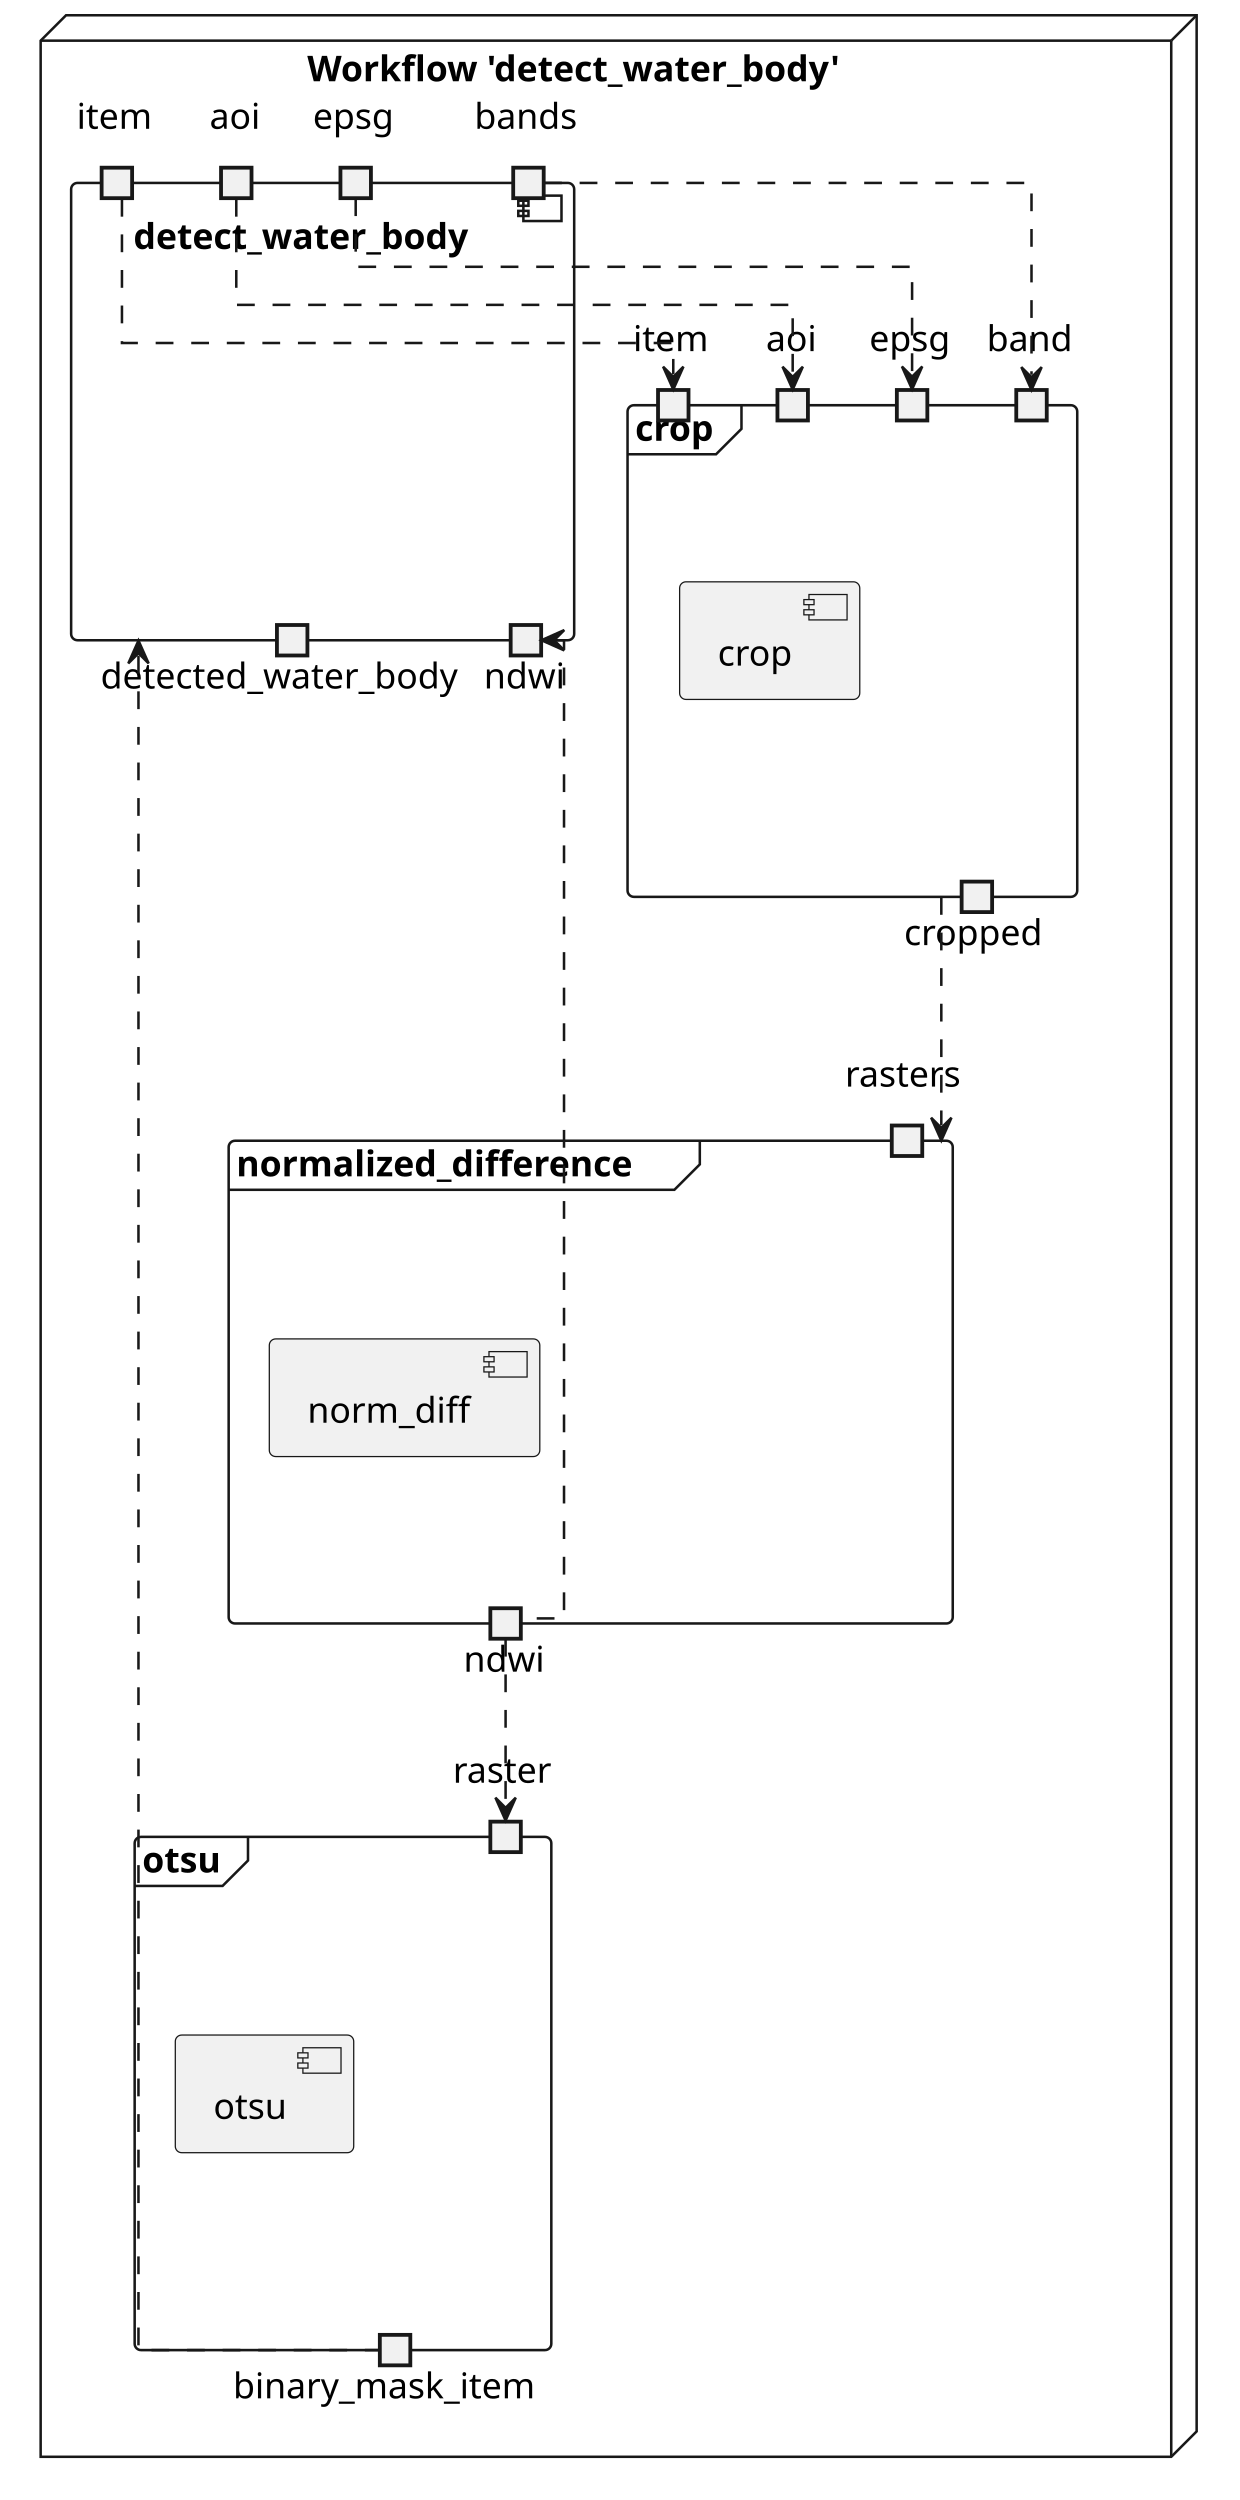
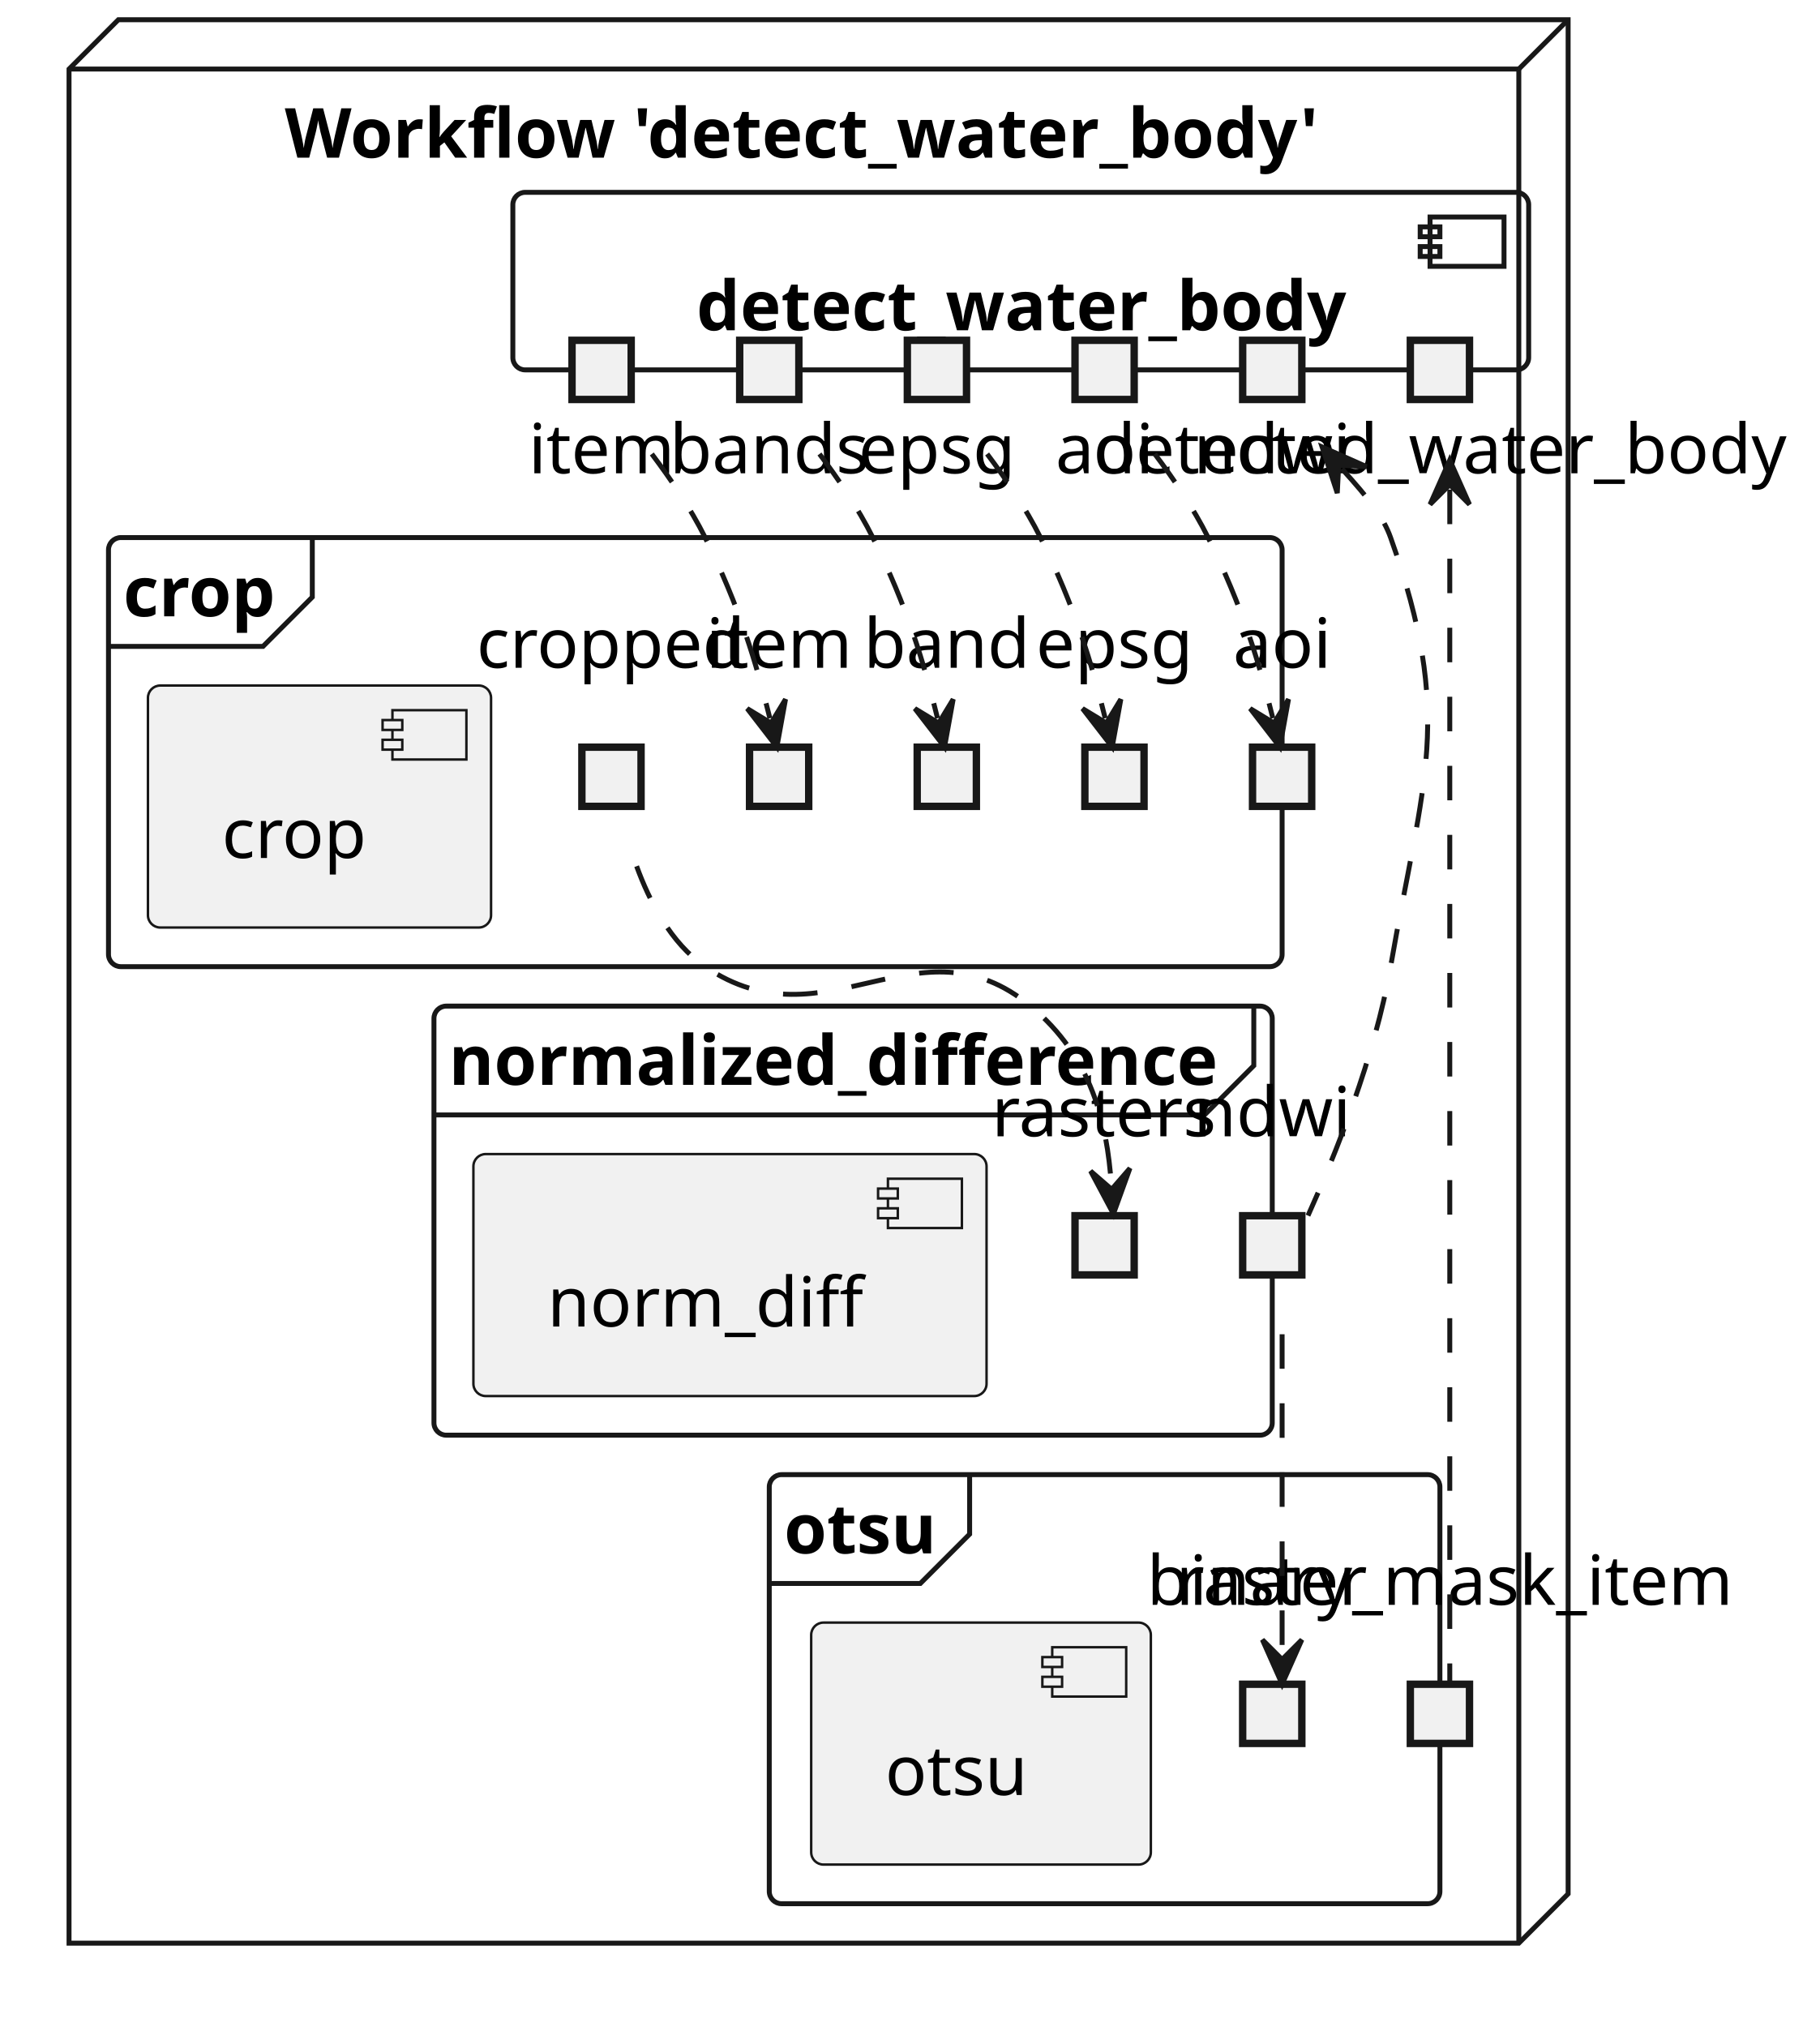
- <svg xmlns="http://www.w3.org/2000/svg" contentStyleType="text/css" data-diagram-type="DESCRIPTION" height="984px" preserveAspectRatio="none" style="width:488px;height:984px;background:#FFFFFF;" version="1.1" viewBox="0 0 488 984" width="488px" zoomAndPan="magnify">
+ <svg xmlns="http://www.w3.org/2000/svg" contentStyleType="text/css" data-diagram-type="DESCRIPTION" height="411px" preserveAspectRatio="none" style="width:369px;height:411px;background:#FFFFFF;" version="1.1" viewBox="0 0 369 411" width="369px" zoomAndPan="magnify">
  <defs />
  <g>
-     <g class="cluster" data-entity="Workflow .detect_water_body." data-source-line="12" data-uid="ent0002" id="cluster_Workflow .detect_water_body.">
-       <polygon fill="none" points="16,16,26,6,471,6,471,957,461,967,16,967,16,16" style="stroke:#181818;stroke-width:1;" />
-       <line style="stroke:#181818;stroke-width:1;" x1="461" x2="471" y1="16" y2="6" />
-       <line style="stroke:#181818;stroke-width:1;" x1="16" x2="461" y1="16" y2="16" />
-       <line style="stroke:#181818;stroke-width:1;" x1="461" x2="461" y1="16" y2="967" />
-       <text fill="#000000" font-family="sans-serif" font-size="14" font-weight="bold" lengthAdjust="spacing" textLength="237.118" x="120.941" y="31.995">Workflow 'detect_water_body'</text>
+     <g class="cluster" data-entity="Workflow .detect_water_body." data-source-line="8" data-uid="ent0002" id="cluster_Workflow .detect_water_body.">
+       <polygon fill="none" points="14,14,24,4,318,4,318,384,308,394,14,394,14,14" style="stroke:#181818;stroke-width:1;" />
+       <line style="stroke:#181818;stroke-width:1;" x1="308" x2="318" y1="14" y2="4" />
+       <line style="stroke:#181818;stroke-width:1;" x1="14" x2="308" y1="14" y2="14" />
+       <line style="stroke:#181818;stroke-width:1;" x1="308" x2="308" y1="14" y2="394" />
+       <text fill="#000000" font-family="sans-serif" font-size="14" font-weight="bold" lengthAdjust="spacing" textLength="208.484" x="57.758" y="31.966">Workflow 'detect_water_body'</text>
    </g>
-     <g class="cluster" data-entity="detect_water_body" data-source-line="13" data-uid="ent0003" id="cluster_detect_water_body">
-       <rect fill="none" height="180" rx="2.5" ry="2.5" style="stroke:#181818;stroke-width:1;" width="198" x="28" y="72" />
-       <rect fill="none" height="10" style="stroke:#181818;stroke-width:1;" width="15" x="206" y="77" />
-       <rect fill="none" height="2" style="stroke:#181818;stroke-width:1;" width="4" x="204" y="79" />
-       <rect fill="none" height="2" style="stroke:#181818;stroke-width:1;" width="4" x="204" y="83" />
-       <text fill="#000000" font-family="sans-serif" font-size="14" font-weight="bold" lengthAdjust="spacing" textLength="148.955" x="52.523" y="97.995">detect_water_body</text>
+     <g class="cluster" data-entity="detect_water_body" data-source-line="9" data-uid="ent0003" id="cluster_detect_water_body">
+       <rect fill="none" height="36" rx="2.5" ry="2.5" style="stroke:#181818;stroke-width:1;" width="206" x="104" y="39" />
+       <rect fill="none" height="10" style="stroke:#181818;stroke-width:1;" width="15" x="290" y="44" />
+       <rect fill="none" height="2" style="stroke:#181818;stroke-width:1;" width="4" x="288" y="46" />
+       <rect fill="none" height="2" style="stroke:#181818;stroke-width:1;" width="4" x="288" y="50" />
+       <text fill="#000000" font-family="sans-serif" font-size="14" font-weight="bold" lengthAdjust="spacing" textLength="131.519" x="141.24" y="66.966">detect_water_body</text>
    </g>
-     <g class="cluster" data-entity="detect_water_body_crop" data-source-line="31" data-uid="ent0010" id="cluster_detect_water_body_crop">
-       <rect fill="none" height="193.5" rx="2.5" ry="2.5" style="stroke:#181818;stroke-width:1;" width="177" x="247" y="159.5" />
-       <path d="M291.843,159.5 L291.843,168.797 L281.843,178.797 L247,178.797" fill="none" style="stroke:#181818;stroke-width:1;" />
-       <text fill="#000000" font-family="sans-serif" font-size="14" font-weight="bold" lengthAdjust="spacing" textLength="34.843" x="250" y="173.495">crop</text>
+     <g class="cluster" data-entity="detect_water_body_crop" data-source-line="27" data-uid="ent0010" id="cluster_detect_water_body_crop">
+       <rect fill="none" height="87" rx="2.5" ry="2.5" style="stroke:#181818;stroke-width:1;" width="238" x="22" y="109" />
+       <path d="M63.332,109 L63.332,121.068 L53.332,131.068 L22,131.068" fill="none" style="stroke:#181818;stroke-width:1;" />
+       <text fill="#000000" font-family="sans-serif" font-size="14" font-weight="bold" lengthAdjust="spacing" textLength="31.332" x="25" y="124.966">crop</text>
    </g>
-     <g class="cluster" data-entity="detect_water_body_normalized_difference" data-source-line="73" data-uid="ent0021" id="cluster_detect_water_body_normalized_difference">
-       <rect fill="none" height="190" rx="2.5" ry="2.5" style="stroke:#181818;stroke-width:1;" width="285" x="90" y="449" />
-       <path d="M275.444,449 L275.444,458.297 L265.444,468.297 L90,468.297" fill="none" style="stroke:#181818;stroke-width:1;" />
-       <text fill="#000000" font-family="sans-serif" font-size="14" font-weight="bold" lengthAdjust="spacing" textLength="175.444" x="93" y="462.995">normalized_difference</text>
+     <g class="cluster" data-entity="detect_water_body_normalized_difference" data-source-line="69" data-uid="ent0021" id="cluster_detect_water_body_normalized_difference">
+       <rect fill="none" height="87" rx="2.5" ry="2.5" style="stroke:#181818;stroke-width:1;" width="170" x="88" y="204" />
+       <path d="M254.257,204 L254.257,216.068 L244.257,226.068 L88,226.068" fill="none" style="stroke:#181818;stroke-width:1;" />
+       <text fill="#000000" font-family="sans-serif" font-size="14" font-weight="bold" lengthAdjust="spacing" textLength="156.257" x="91" y="219.966">normalized_difference</text>
    </g>
-     <g class="cluster" data-entity="detect_water_body_otsu" data-source-line="91" data-uid="ent0026" id="cluster_detect_water_body_otsu">
-       <rect fill="none" height="202" rx="2.5" ry="2.5" style="stroke:#181818;stroke-width:1;" width="164" x="53" y="723" />
-       <path d="M97.61,723 L97.61,732.297 L87.61,742.297 L53,742.297" fill="none" style="stroke:#181818;stroke-width:1;" />
-       <text fill="#000000" font-family="sans-serif" font-size="14" font-weight="bold" lengthAdjust="spacing" textLength="34.61" x="56" y="736.995">otsu</text>
+     <g class="cluster" data-entity="detect_water_body_otsu" data-source-line="87" data-uid="ent0026" id="cluster_detect_water_body_otsu">
+       <rect fill="none" height="87" rx="2.5" ry="2.5" style="stroke:#181818;stroke-width:1;" width="136" x="156" y="299" />
+       <path d="M196.632,299 L196.632,311.068 L186.632,321.068 L156,321.068" fill="none" style="stroke:#181818;stroke-width:1;" />
+       <text fill="#000000" font-family="sans-serif" font-size="14" font-weight="bold" lengthAdjust="spacing" textLength="30.632" x="159" y="314.966">otsu</text>
    </g>
-     <g class="entity" data-entity="detect_water_body_aoi" data-source-line="15" data-uid="ent0004" id="entity_detect_water_body_aoi">
-       <text fill="#000000" font-family="sans-serif" font-size="14" lengthAdjust="spacing" textLength="21.034" x="82.483" y="50.698">aoi</text>
-       <rect fill="#F1F1F1" height="12" style="stroke:#181818;stroke-width:1.5;" width="12" x="87" y="66" />
+     <g class="entity" data-entity="detect_water_body_aoi" data-source-line="11" data-uid="ent0004" id="entity_detect_water_body_aoi">
+       <text fill="#000000" font-family="sans-serif" font-size="14" lengthAdjust="spacing" textLength="19.936" x="214.032" y="95.966">aoi</text>
+       <rect fill="#F1F1F1" height="12" style="stroke:#181818;stroke-width:1.5;" width="12" x="218" y="69" />
    </g>
-     <g class="entity" data-entity="detect_water_body_epsg" data-source-line="17" data-uid="ent0005" id="entity_detect_water_body_epsg">
-       <text fill="#000000" font-family="sans-serif" font-size="14" lengthAdjust="spacing" textLength="33.681" x="123.16" y="50.698">epsg</text>
-       <rect fill="#F1F1F1" height="12" style="stroke:#181818;stroke-width:1.5;" width="12" x="134" y="66" />
+     <g class="entity" data-entity="detect_water_body_epsg" data-source-line="13" data-uid="ent0005" id="entity_detect_water_body_epsg">
+       <text fill="#000000" font-family="sans-serif" font-size="14" lengthAdjust="spacing" textLength="31.822" x="174.089" y="95.966">epsg</text>
+       <rect fill="#F1F1F1" height="12" style="stroke:#181818;stroke-width:1.5;" width="12" x="184" y="69" />
    </g>
-     <g class="entity" data-entity="detect_water_body_bands" data-source-line="19" data-uid="ent0006" id="entity_detect_water_body_bands">
-       <text fill="#000000" font-family="sans-serif" font-size="14" lengthAdjust="spacing" textLength="42.52" x="186.74" y="50.698">bands</text>
-       <rect fill="#F1F1F1" height="12" style="stroke:#181818;stroke-width:1.5;" width="12" x="202" y="66" />
+     <g class="entity" data-entity="detect_water_body_bands" data-source-line="15" data-uid="ent0006" id="entity_detect_water_body_bands">
+       <text fill="#000000" font-family="sans-serif" font-size="14" lengthAdjust="spacing" textLength="40.432" x="135.784" y="95.966">bands</text>
+       <rect fill="#F1F1F1" height="12" style="stroke:#181818;stroke-width:1.5;" width="12" x="150" y="69" />
    </g>
-     <g class="entity" data-entity="detect_water_body_item" data-source-line="21" data-uid="ent0007" id="entity_detect_water_body_item">
-       <text fill="#000000" font-family="sans-serif" font-size="14" lengthAdjust="spacing" textLength="31.63" x="30.185" y="50.698">item</text>
-       <rect fill="#F1F1F1" height="12" style="stroke:#181818;stroke-width:1.5;" width="12" x="40" y="66" />
+     <g class="entity" data-entity="detect_water_body_item" data-source-line="17" data-uid="ent0007" id="entity_detect_water_body_item">
+       <text fill="#000000" font-family="sans-serif" font-size="14" lengthAdjust="spacing" textLength="29.652" x="107.174" y="95.966">item</text>
+       <rect fill="#F1F1F1" height="12" style="stroke:#181818;stroke-width:1.5;" width="12" x="116" y="69" />
    </g>
-     <g class="entity" data-entity="detect_water_body_detected_water_body" data-source-line="24" data-uid="ent0008" id="entity_detect_water_body_detected_water_body">
-       <text fill="#000000" font-family="sans-serif" font-size="14" lengthAdjust="spacing" textLength="150.801" x="39.6" y="270.995">detected_water_body</text>
-       <rect fill="#F1F1F1" height="12" style="stroke:#181818;stroke-width:1.5;" width="12" x="109" y="246" />
+     <g class="entity" data-entity="detect_water_body_detected_water_body" data-source-line="20" data-uid="ent0008" id="entity_detect_water_body_detected_water_body">
+       <text fill="#000000" font-family="sans-serif" font-size="14" lengthAdjust="spacing" textLength="140.588" x="221.706" y="95.966">detected_water_body</text>
+       <rect fill="#F1F1F1" height="12" style="stroke:#181818;stroke-width:1.5;" width="12" x="286" y="69" />
    </g>
-     <g class="entity" data-entity="detect_water_body_ndwi" data-source-line="26" data-uid="ent0009" id="entity_detect_water_body_ndwi">
-       <text fill="#000000" font-family="sans-serif" font-size="14" lengthAdjust="spacing" textLength="33.1" x="190.45" y="270.995">ndwi</text>
-       <rect fill="#F1F1F1" height="12" style="stroke:#181818;stroke-width:1.5;" width="12" x="201" y="246" />
+     <g class="entity" data-entity="detect_water_body_ndwi" data-source-line="22" data-uid="ent0009" id="entity_detect_water_body_ndwi">
+       <text fill="#000000" font-family="sans-serif" font-size="14" lengthAdjust="spacing" textLength="31.878" x="242.061" y="95.966">ndwi</text>
+       <rect fill="#F1F1F1" height="12" style="stroke:#181818;stroke-width:1.5;" width="12" x="252" y="69" />
    </g>
-     <g class="entity" data-entity="detect_water_body_crop_item" data-source-line="33" data-uid="ent0011" id="entity_detect_water_body_crop_item">
-       <text fill="#000000" font-family="sans-serif" font-size="14" lengthAdjust="spacing" textLength="31.63" x="249.185" y="138.198">item</text>
-       <rect fill="#F1F1F1" height="12" style="stroke:#181818;stroke-width:1.5;" width="12" x="259" y="153.5" />
+     <g class="entity" data-entity="detect_water_body_crop_item" data-source-line="29" data-uid="ent0011" id="entity_detect_water_body_crop_item">
+       <text fill="#000000" font-family="sans-serif" font-size="14" lengthAdjust="spacing" textLength="29.652" x="143.174" y="135.398">item</text>
+       <rect fill="#F1F1F1" height="12" style="stroke:#181818;stroke-width:1.5;" width="12" x="152" y="151.5" />
    </g>
-     <g class="entity" data-entity="detect_water_body_crop_aoi" data-source-line="41" data-uid="ent0013" id="entity_detect_water_body_crop_aoi">
-       <text fill="#000000" font-family="sans-serif" font-size="14" lengthAdjust="spacing" textLength="21.034" x="301.483" y="138.198">aoi</text>
-       <rect fill="#F1F1F1" height="12" style="stroke:#181818;stroke-width:1.5;" width="12" x="306" y="153.5" />
+     <g class="entity" data-entity="detect_water_body_crop_aoi" data-source-line="37" data-uid="ent0013" id="entity_detect_water_body_crop_aoi">
+       <text fill="#000000" font-family="sans-serif" font-size="14" lengthAdjust="spacing" textLength="19.936" x="250.032" y="135.398">aoi</text>
+       <rect fill="#F1F1F1" height="12" style="stroke:#181818;stroke-width:1.5;" width="12" x="254" y="151.5" />
    </g>
-     <g class="entity" data-entity="detect_water_body_crop_epsg" data-source-line="49" data-uid="ent0015" id="entity_detect_water_body_crop_epsg">
-       <text fill="#000000" font-family="sans-serif" font-size="14" lengthAdjust="spacing" textLength="33.681" x="342.16" y="138.198">epsg</text>
-       <rect fill="#F1F1F1" height="12" style="stroke:#181818;stroke-width:1.5;" width="12" x="353" y="153.5" />
+     <g class="entity" data-entity="detect_water_body_crop_epsg" data-source-line="45" data-uid="ent0015" id="entity_detect_water_body_crop_epsg">
+       <text fill="#000000" font-family="sans-serif" font-size="14" lengthAdjust="spacing" textLength="31.822" x="210.089" y="135.398">epsg</text>
+       <rect fill="#F1F1F1" height="12" style="stroke:#181818;stroke-width:1.5;" width="12" x="220" y="151.5" />
    </g>
-     <g class="entity" data-entity="detect_water_body_crop_band" data-source-line="57" data-uid="ent0017" id="entity_detect_water_body_crop_band">
-       <text fill="#000000" font-family="sans-serif" font-size="14" lengthAdjust="spacing" textLength="35.226" x="388.387" y="138.198">band</text>
-       <rect fill="#F1F1F1" height="12" style="stroke:#181818;stroke-width:1.5;" width="12" x="400" y="153.5" />
+     <g class="entity" data-entity="detect_water_body_crop_band" data-source-line="53" data-uid="ent0017" id="entity_detect_water_body_crop_band">
+       <text fill="#000000" font-family="sans-serif" font-size="14" lengthAdjust="spacing" textLength="33.726" x="175.137" y="135.398">band</text>
+       <rect fill="#F1F1F1" height="12" style="stroke:#181818;stroke-width:1.5;" width="12" x="186" y="151.5" />
    </g>
-     <g class="entity" data-entity="detect_water_body_crop_cropped" data-source-line="67" data-uid="ent0019" id="entity_detect_water_body_crop_cropped">
-       <text fill="#000000" font-family="sans-serif" font-size="14" lengthAdjust="spacing" textLength="57.292" x="355.854" y="371.995">cropped</text>
-       <rect fill="#F1F1F1" height="12" style="stroke:#181818;stroke-width:1.5;" width="12" x="378.5" y="347" />
+     <g class="entity" data-entity="detect_water_body_crop_cropped" data-source-line="63" data-uid="ent0019" id="entity_detect_water_body_crop_cropped">
+       <text fill="#000000" font-family="sans-serif" font-size="14" lengthAdjust="spacing" textLength="54.698" x="96.651" y="135.398">cropped</text>
+       <rect fill="#F1F1F1" height="12" style="stroke:#181818;stroke-width:1.5;" width="12" x="118" y="151.5" />
    </g>
-     <g class="entity" data-entity="crop" data-source-line="70" data-uid="ent0020" id="entity_crop">
-       <rect fill="#F1F1F1" height="46.297" rx="2.5" ry="2.5" style="stroke:#181818;stroke-width:0.5;" width="70.905" x="267.5" y="229" />
-       <rect fill="#F1F1F1" height="10" style="stroke:#181818;stroke-width:0.5;" width="15" x="318.405" y="234" />
-       <rect fill="#F1F1F1" height="2" style="stroke:#181818;stroke-width:0.5;" width="4" x="316.405" y="236" />
-       <rect fill="#F1F1F1" height="2" style="stroke:#181818;stroke-width:0.5;" width="4" x="316.405" y="240" />
-       <text fill="#000000" font-family="sans-serif" font-size="14" lengthAdjust="spacing" textLength="30.905" x="282.5" y="261.995">crop</text>
+     <g class="entity" data-entity="crop" data-source-line="66" data-uid="ent0020" id="entity_crop">
+       <rect fill="#F1F1F1" height="49.068" rx="2.5" ry="2.5" style="stroke:#181818;stroke-width:0.5;" width="69.582" x="30" y="139" />
+       <rect fill="#F1F1F1" height="10" style="stroke:#181818;stroke-width:0.5;" width="15" x="79.582" y="144" />
+       <rect fill="#F1F1F1" height="2" style="stroke:#181818;stroke-width:0.5;" width="4" x="77.582" y="146" />
+       <rect fill="#F1F1F1" height="2" style="stroke:#181818;stroke-width:0.5;" width="4" x="77.582" y="150" />
+       <text fill="#000000" font-family="sans-serif" font-size="14" lengthAdjust="spacing" textLength="29.582" x="45" y="173.966">crop</text>
    </g>
-     <g class="entity" data-entity="detect_water_body_normalized_difference_rasters" data-source-line="75" data-uid="ent0022" id="entity_detect_water_body_normalized_difference_rasters">
-       <text fill="#000000" font-family="sans-serif" font-size="14" lengthAdjust="spacing" textLength="48.781" x="332.609" y="427.698">rasters</text>
-       <rect fill="#F1F1F1" height="12" style="stroke:#181818;stroke-width:1.5;" width="12" x="351" y="443" />
+     <g class="entity" data-entity="detect_water_body_normalized_difference_rasters" data-source-line="71" data-uid="ent0022" id="entity_detect_water_body_normalized_difference_rasters">
+       <text fill="#000000" font-family="sans-serif" font-size="14" lengthAdjust="spacing" textLength="45.78" x="201.11" y="230.398">rasters</text>
+       <rect fill="#F1F1F1" height="12" style="stroke:#181818;stroke-width:1.5;" width="12" x="218" y="246.5" />
    </g>
-     <g class="entity" data-entity="detect_water_body_normalized_difference_ndwi" data-source-line="85" data-uid="ent0024" id="entity_detect_water_body_normalized_difference_ndwi">
-       <text fill="#000000" font-family="sans-serif" font-size="14" lengthAdjust="spacing" textLength="33.1" x="182.45" y="657.995">ndwi</text>
-       <rect fill="#F1F1F1" height="12" style="stroke:#181818;stroke-width:1.5;" width="12" x="193" y="633" />
+     <g class="entity" data-entity="detect_water_body_normalized_difference_ndwi" data-source-line="81" data-uid="ent0024" id="entity_detect_water_body_normalized_difference_ndwi">
+       <text fill="#000000" font-family="sans-serif" font-size="14" lengthAdjust="spacing" textLength="31.878" x="242.061" y="230.398">ndwi</text>
+       <rect fill="#F1F1F1" height="12" style="stroke:#181818;stroke-width:1.5;" width="12" x="252" y="246.5" />
    </g>
-     <g class="entity" data-entity="norm_diff" data-source-line="88" data-uid="ent0025" id="entity_norm_diff">
-       <rect fill="#F1F1F1" height="46.297" rx="2.5" ry="2.5" style="stroke:#181818;stroke-width:0.5;" width="106.466" x="106" y="527" />
-       <rect fill="#F1F1F1" height="10" style="stroke:#181818;stroke-width:0.5;" width="15" x="192.466" y="532" />
-       <rect fill="#F1F1F1" height="2" style="stroke:#181818;stroke-width:0.5;" width="4" x="190.466" y="534" />
-       <rect fill="#F1F1F1" height="2" style="stroke:#181818;stroke-width:0.5;" width="4" x="190.466" y="538" />
-       <text fill="#000000" font-family="sans-serif" font-size="14" lengthAdjust="spacing" textLength="66.466" x="121" y="559.995">norm_diff</text>
+     <g class="entity" data-entity="norm_diff" data-source-line="84" data-uid="ent0025" id="entity_norm_diff">
+       <rect fill="#F1F1F1" height="49.068" rx="2.5" ry="2.5" style="stroke:#181818;stroke-width:0.5;" width="104.064" x="96" y="234" />
+       <rect fill="#F1F1F1" height="10" style="stroke:#181818;stroke-width:0.5;" width="15" x="180.064" y="239" />
+       <rect fill="#F1F1F1" height="2" style="stroke:#181818;stroke-width:0.5;" width="4" x="178.064" y="241" />
+       <rect fill="#F1F1F1" height="2" style="stroke:#181818;stroke-width:0.5;" width="4" x="178.064" y="245" />
+       <text fill="#000000" font-family="sans-serif" font-size="14" lengthAdjust="spacing" textLength="64.064" x="111" y="268.966">norm_diff</text>
    </g>
-     <g class="entity" data-entity="detect_water_body_otsu_raster" data-source-line="93" data-uid="ent0027" id="entity_detect_water_body_otsu_raster">
-       <text fill="#000000" font-family="sans-serif" font-size="14" lengthAdjust="spacing" textLength="41.487" x="178.256" y="701.698">raster</text>
-       <rect fill="#F1F1F1" height="12" style="stroke:#181818;stroke-width:1.5;" width="12" x="193" y="717" />
+     <g class="entity" data-entity="detect_water_body_otsu_raster" data-source-line="89" data-uid="ent0027" id="entity_detect_water_body_otsu_raster">
+       <text fill="#000000" font-family="sans-serif" font-size="14" lengthAdjust="spacing" textLength="39.074" x="238.463" y="325.398">raster</text>
+       <rect fill="#F1F1F1" height="12" style="stroke:#181818;stroke-width:1.5;" width="12" x="252" y="341.5" />
    </g>
-     <g class="entity" data-entity="detect_water_body_otsu_binary_mask_item" data-source-line="103" data-uid="ent0029" id="entity_detect_water_body_otsu_binary_mask_item">
-       <text fill="#000000" font-family="sans-serif" font-size="14" lengthAdjust="spacing" textLength="127.518" x="91.741" y="943.995">binary_mask_item</text>
-       <rect fill="#F1F1F1" height="12" style="stroke:#181818;stroke-width:1.5;" width="12" x="149.5" y="919" />
+     <g class="entity" data-entity="detect_water_body_otsu_binary_mask_item" data-source-line="99" data-uid="ent0029" id="entity_detect_water_body_otsu_binary_mask_item">
+       <text fill="#000000" font-family="sans-serif" font-size="14" lengthAdjust="spacing" textLength="118.859" x="232.57" y="325.398">binary_mask_item</text>
+       <rect fill="#F1F1F1" height="12" style="stroke:#181818;stroke-width:1.5;" width="12" x="286" y="341.5" />
    </g>
-     <g class="entity" data-entity="otsu" data-source-line="106" data-uid="ent0030" id="entity_otsu">
-       <rect fill="#F1F1F1" height="46.297" rx="2.5" ry="2.5" style="stroke:#181818;stroke-width:0.5;" width="70.222" x="69" y="801" />
-       <rect fill="#F1F1F1" height="10" style="stroke:#181818;stroke-width:0.5;" width="15" x="119.222" y="806" />
-       <rect fill="#F1F1F1" height="2" style="stroke:#181818;stroke-width:0.5;" width="4" x="117.222" y="808" />
-       <rect fill="#F1F1F1" height="2" style="stroke:#181818;stroke-width:0.5;" width="4" x="117.222" y="812" />
-       <text fill="#000000" font-family="sans-serif" font-size="14" lengthAdjust="spacing" textLength="30.222" x="84" y="833.995">otsu</text>
+     <g class="entity" data-entity="otsu" data-source-line="102" data-uid="ent0030" id="entity_otsu">
+       <rect fill="#F1F1F1" height="49.068" rx="2.5" ry="2.5" style="stroke:#181818;stroke-width:0.5;" width="68.882" x="164.5" y="329" />
+       <rect fill="#F1F1F1" height="10" style="stroke:#181818;stroke-width:0.5;" width="15" x="213.382" y="334" />
+       <rect fill="#F1F1F1" height="2" style="stroke:#181818;stroke-width:0.5;" width="4" x="211.382" y="336" />
+       <rect fill="#F1F1F1" height="2" style="stroke:#181818;stroke-width:0.5;" width="4" x="211.382" y="340" />
+       <text fill="#000000" font-family="sans-serif" font-size="14" lengthAdjust="spacing" textLength="28.882" x="179.5" y="363.966">otsu</text>
    </g>
-     <g class="link" data-entity-1="detect_water_body_item" data-entity-2="detect_water_body_crop_item" data-source-line="37" data-uid="lnk12" id="link_detect_water_body_item_detect_water_body_crop_item">
-       <path d="M48,78.27 C48,94.21 48,135 48,135 C48,135 265,135 265,135 C265,135 265,140.06 265,147.32" fill="none" id="detect_water_body_item-to-detect_water_body_crop_item" style="stroke:#181818;stroke-width:1;stroke-dasharray:7,7;" />
-       <polygon fill="#181818" points="265,153.32,269,144.32,265,148.32,261,144.32,265,153.32" style="stroke:#181818;stroke-width:1;" />
+     <g class="link" data-entity-1="detect_water_body_item" data-entity-2="detect_water_body_crop_item" data-uid="lnk12" id="link_detect_water_body_item_detect_water_body_crop_item">
+       <polygon fill="#181818" points="157.544,151.466,159.296,141.774,156.358,146.608,151.524,143.671,157.544,151.466" style="stroke:#181818;stroke-width:1;" />
+       <path d="M132.181,92.049 C135.868,96.941 140.046,103.043 143,109 C149.929,122.969 153.414,134.547 156.121,145.637" fill="none" style="stroke:#181818;stroke-width:1;stroke-dasharray:7,7;" />
    </g>
-     <g class="link" data-entity-1="detect_water_body_aoi" data-entity-2="detect_water_body_crop_aoi" data-source-line="45" data-uid="lnk14" id="link_detect_water_body_aoi_detect_water_body_crop_aoi">
-       <path d="M93,78.28 C93,91.29 93,120 93,120 C93,120 312,120 312,120 C312,120 312,136.22 312,147.33" fill="none" id="detect_water_body_aoi-to-detect_water_body_crop_aoi" style="stroke:#181818;stroke-width:1;stroke-dasharray:7,7;" />
-       <polygon fill="#181818" points="312,153.33,316,144.33,312,148.33,308,144.33,312,153.33" style="stroke:#181818;stroke-width:1;" />
+     <g class="link" data-entity-1="detect_water_body_aoi" data-entity-2="detect_water_body_crop_aoi" data-uid="lnk14" id="link_detect_water_body_aoi_detect_water_body_crop_aoi">
+       <polygon fill="#181818" points="259.544,151.466,261.296,141.774,258.358,146.608,253.524,143.671,259.544,151.466" style="stroke:#181818;stroke-width:1;" />
+       <path d="M234.181,92.049 C237.868,96.941 242.046,103.043 245,109 C251.929,122.969 255.414,134.547 258.121,145.637" fill="none" style="stroke:#181818;stroke-width:1;stroke-dasharray:7,7;" />
    </g>
-     <g class="link" data-entity-1="detect_water_body_epsg" data-entity-2="detect_water_body_crop_epsg" data-source-line="53" data-uid="lnk16" id="link_detect_water_body_epsg_detect_water_body_crop_epsg">
-       <path d="M140,78.05 C140,87.58 140,105 140,105 C140,105 359,105 359,105 C359,105 359,132.93 359,147.25" fill="none" id="detect_water_body_epsg-to-detect_water_body_crop_epsg" style="stroke:#181818;stroke-width:1;stroke-dasharray:7,7;" />
-       <polygon fill="#181818" points="359,153.25,363,144.25,359,148.25,355,144.25,359,153.25" style="stroke:#181818;stroke-width:1;" />
+     <g class="link" data-entity-1="detect_water_body_epsg" data-entity-2="detect_water_body_crop_epsg" data-uid="lnk16" id="link_detect_water_body_epsg_detect_water_body_crop_epsg">
+       <polygon fill="#181818" points="225.544,151.466,227.296,141.774,224.358,146.608,219.524,143.671,225.544,151.466" style="stroke:#181818;stroke-width:1;" />
+       <path d="M200.181,92.049 C203.868,96.941 208.046,103.043 211,109 C217.929,122.969 221.414,134.547 224.121,145.637" fill="none" style="stroke:#181818;stroke-width:1;stroke-dasharray:7,7;" />
    </g>
-     <g class="link" data-entity-1="detect_water_body_bands" data-entity-2="detect_water_body_crop_band" data-source-line="61" data-uid="lnk18" id="link_detect_water_body_bands_detect_water_body_crop_band">
-       <path d="M214.14,72 C247.56,72 406,72 406,72 C406,72 406,127.72 406,147.49" fill="none" id="detect_water_body_bands-to-detect_water_body_crop_band" style="stroke:#181818;stroke-width:1;stroke-dasharray:7,7;" />
-       <polygon fill="#181818" points="406,153.49,410,144.49,406,148.49,402,144.49,406,153.49" style="stroke:#181818;stroke-width:1;" />
+     <g class="link" data-entity-1="detect_water_body_bands" data-entity-2="detect_water_body_crop_band" data-uid="lnk18" id="link_detect_water_body_bands_detect_water_body_crop_band">
+       <polygon fill="#181818" points="191.544,151.466,193.296,141.774,190.358,146.608,185.524,143.671,191.544,151.466" style="stroke:#181818;stroke-width:1;" />
+       <path d="M166.181,92.049 C169.868,96.941 174.046,103.043 177,109 C183.929,122.969 187.414,134.547 190.121,145.637" fill="none" style="stroke:#181818;stroke-width:1;stroke-dasharray:7,7;" />
    </g>
-     <g class="link" data-entity-1="detect_water_body_crop_cropped" data-entity-2="detect_water_body_normalized_difference_rasters" data-source-line="79" data-uid="lnk23" id="link_detect_water_body_crop_cropped_detect_water_body_normalized_difference_rasters">
-       <path d="M370.5,353.07 C370.5,355.93 370.5,440.12 370.5,442.93" fill="none" id="detect_water_body_crop_cropped-to-detect_water_body_normalized_difference_rasters" style="stroke:#181818;stroke-width:1;stroke-dasharray:7,7;" />
-       <polygon fill="#181818" points="370.5,448.93,374.5,439.93,370.5,443.93,366.5,439.93,370.5,448.93" style="stroke:#181818;stroke-width:1;" />
+     <g class="link" data-entity-1="detect_water_body_crop_cropped" data-entity-2="detect_water_body_normalized_difference_rasters" data-uid="lnk23" id="link_detect_water_body_crop_cropped_detect_water_body_normalized_difference_rasters">
+       <polygon fill="#181818" points="225.793,246.139,229.141,236.877,225.437,241.152,221.161,237.447,225.793,246.139" style="stroke:#181818;stroke-width:1;" />
+       <path d="M129.101,175.638 C131.655,182.647 136.016,191.24 143,196 C167.416,212.642 186.246,185.149 209,204 C221.458,214.321 224.48,227.768 225.365,240.155" fill="none" style="stroke:#181818;stroke-width:1;stroke-dasharray:7,7;" />
    </g>
-     <g class="link" data-entity-1="detect_water_body_normalized_difference_ndwi" data-entity-2="detect_water_body_otsu_raster" data-source-line="97" data-uid="lnk28" id="link_detect_water_body_normalized_difference_ndwi_detect_water_body_otsu_raster">
-       <path d="M199,645.04 C199,660.39 199,694.78 199,710.56" fill="none" id="detect_water_body_normalized_difference_ndwi-to-detect_water_body_otsu_raster" style="stroke:#181818;stroke-width:1;stroke-dasharray:7,7;" />
-       <polygon fill="#181818" points="199,716.56,203,707.56,199,711.56,195,707.56,199,716.56" style="stroke:#181818;stroke-width:1;" />
+     <g class="link" data-entity-1="detect_water_body_normalized_difference_ndwi" data-entity-2="detect_water_body_otsu_raster" data-uid="lnk28" id="link_detect_water_body_normalized_difference_ndwi_detect_water_body_otsu_raster">
+       <polygon fill="#181818" points="260,341.481,264,332.481,260,336.481,256,332.481,260,341.481" style="stroke:#181818;stroke-width:1;" />
+       <path d="M260,270.534 C260,288.432 260,317.591 260,335.481" fill="none" style="stroke:#181818;stroke-width:1;stroke-dasharray:7,7;" />
    </g>
-     <g class="link" data-entity-1="detect_water_body_detected_water_body" data-entity-2="detect_water_body_otsu_binary_mask_item" data-source-line="114" data-uid="lnk32" id="link_detect_water_body_detected_water_body_detect_water_body_otsu_binary_mask_item">
-       <path d="M54.5,258.12 C54.5,268.47 54.5,925 54.5,925 C54.5,925 126.76,925 149.34,925" fill="none" id="detect_water_body_detected_water_body-backto-detect_water_body_otsu_binary_mask_item" style="stroke:#181818;stroke-width:1;stroke-dasharray:7,7;" />
-       <polygon fill="#181818" points="54.5,252.12,50.5,261.12,54.5,257.12,58.5,261.12,54.5,252.12" style="stroke:#181818;stroke-width:1;" />
+     <g class="link" data-entity-1="detect_water_body_detected_water_body" data-entity-2="detect_water_body_otsu_binary_mask_item" data-uid="lnk32" id="link_detect_water_body_detected_water_body_detect_water_body_otsu_binary_mask_item">
+       <polygon fill="#181818" points="294,93.279,290,102.279,294,98.279,298,102.279,294,93.279" style="stroke:#181818;stroke-width:1;" />
+       <path d="M294,99.279 C294,143.374 294,297.821 294,341.472" fill="none" style="stroke:#181818;stroke-width:1;stroke-dasharray:7,7;" />
    </g>
-     <g class="link" data-entity-1="detect_water_body_ndwi" data-entity-2="detect_water_body_normalized_difference_ndwi" data-source-line="120" data-uid="lnk34" id="link_detect_water_body_ndwi_detect_water_body_normalized_difference_ndwi">
-       <path d="M219.1,252 C223.25,252 222,252 222,252 C222,252 222,637 222,637 C222,637 212.09,637 205.28,637" fill="none" id="detect_water_body_ndwi-backto-detect_water_body_normalized_difference_ndwi" style="stroke:#181818;stroke-width:1;stroke-dasharray:7,7;" />
-       <polygon fill="#181818" points="213.1,252,222.1,256,218.1,252,222.1,248,213.1,252" style="stroke:#181818;stroke-width:1;" />
+     <g class="link" data-entity-1="detect_water_body_ndwi" data-entity-2="detect_water_body_normalized_difference_ndwi" data-uid="lnk34" id="link_detect_water_body_ndwi_detect_water_body_normalized_difference_ndwi">
+       <polygon fill="#181818" points="268.11,90.627,271.186,99.983,271.466,94.333,277.116,94.613,268.11,90.627" style="stroke:#181818;stroke-width:1;" />
+       <path d="M272.138,95.074 C277.789,101.316 280.541,104.898 282,109 C294.962,145.429 288.609,157.902 282,196 C278.821,214.323 270.687,234.41 265.25,246.48" fill="none" style="stroke:#181818;stroke-width:1;stroke-dasharray:7,7;" />
    </g>
  </g>
</svg>
